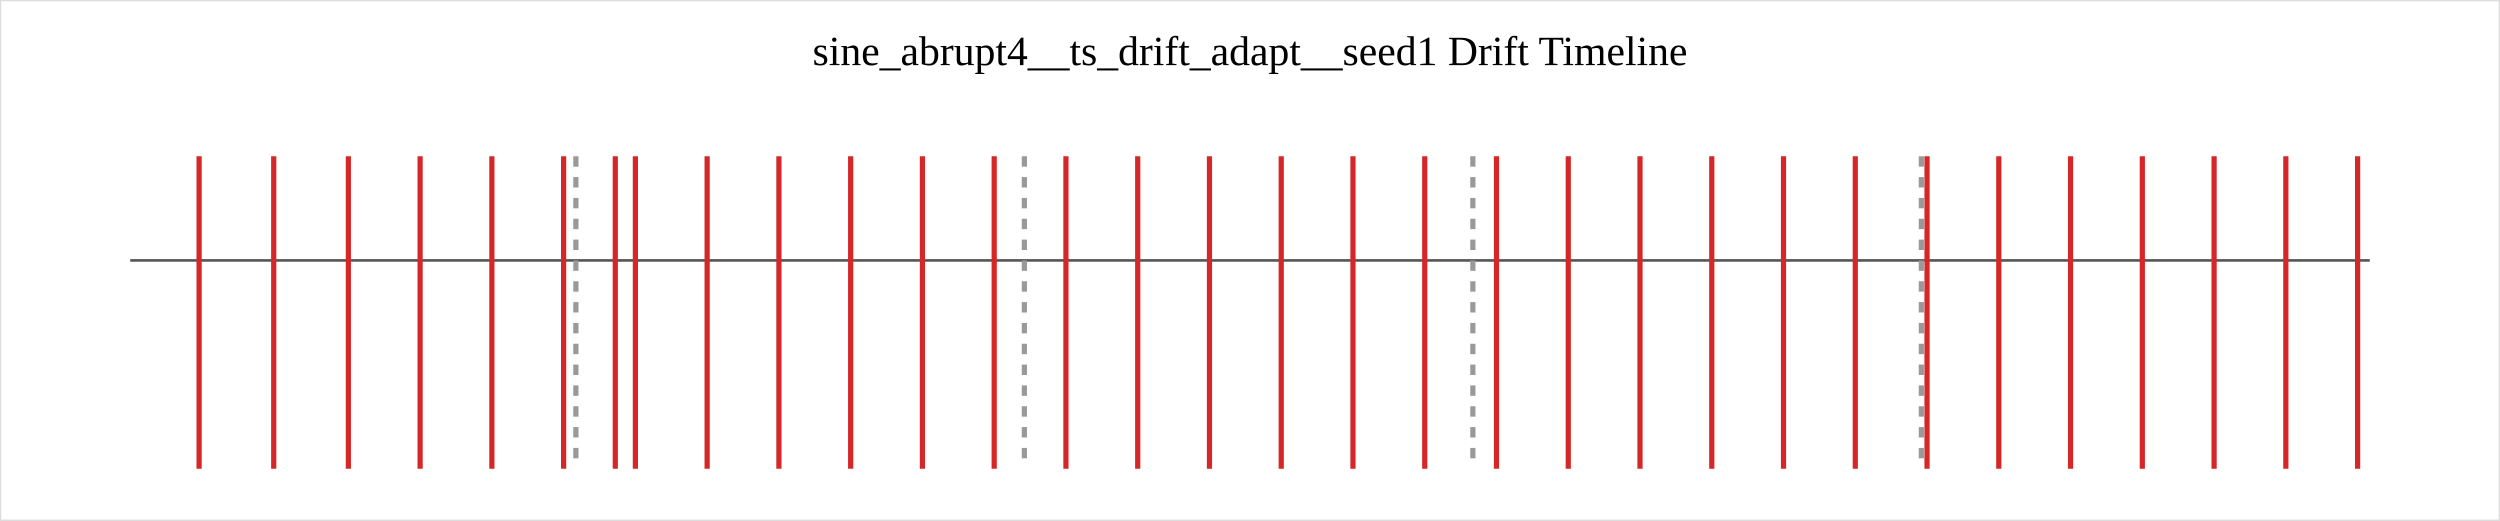
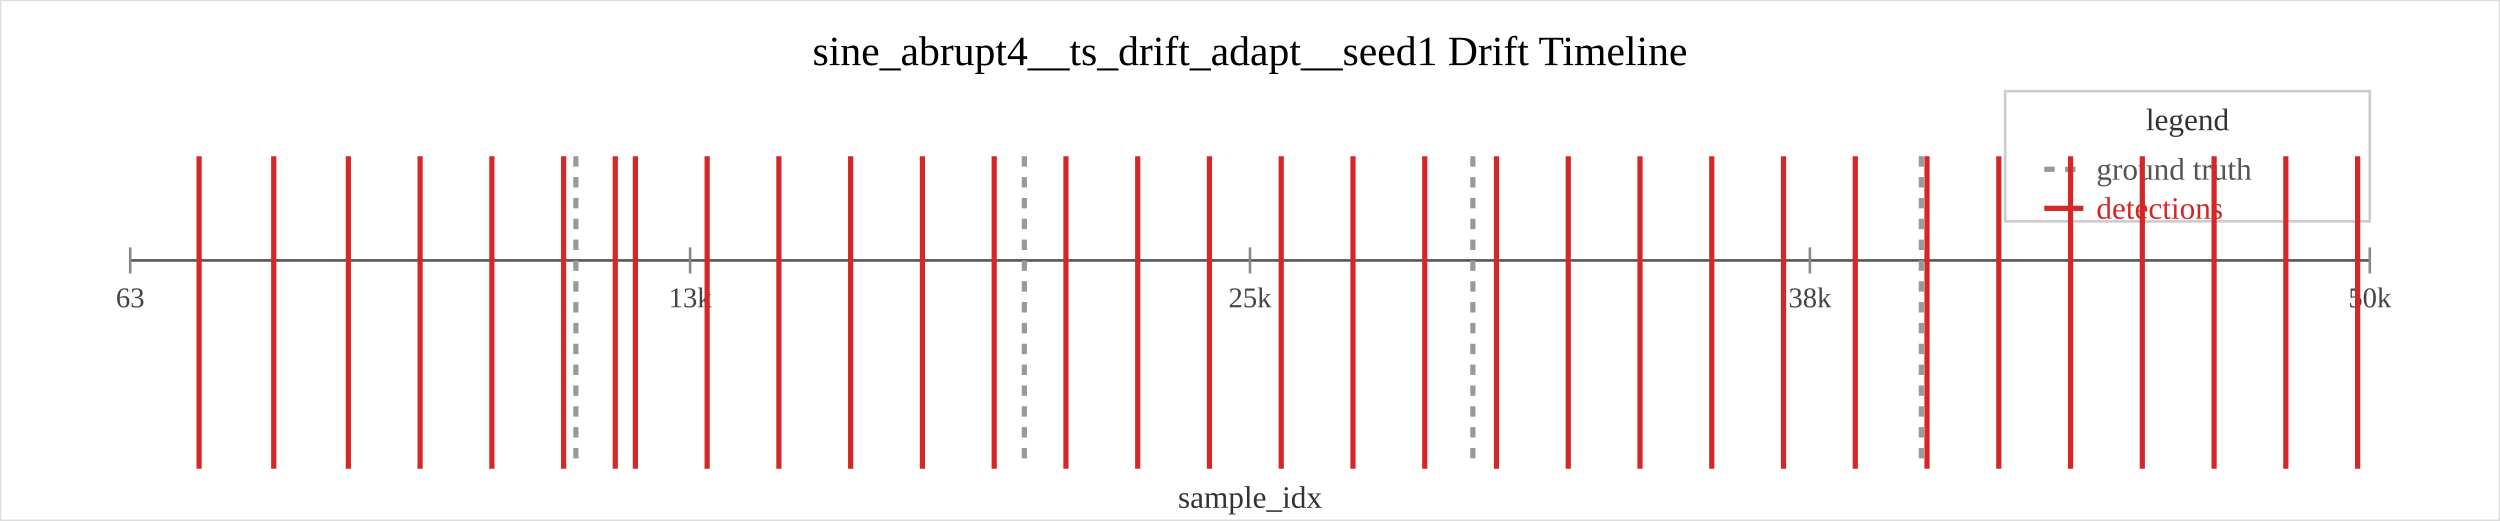
<svg xmlns="http://www.w3.org/2000/svg" width="960" height="200">
  <rect x="0" y="0" width="960" height="200" fill="#ffffff" stroke="#dddddd" />
  <text x="480.0" y="25" text-anchor="middle" font-size="16">sine_abrupt4__ts_drift_adapt__seed1 Drift Timeline</text>
+   <text x="480.0" y="195" text-anchor="middle" font-size="12" fill="#333333">sample_idx</text>
  <line x1="50" y1="100.0" x2="910" y2="100.0" stroke="#555555" />
+   <line x1="50.00" y1="95.0" x2="50.00" y2="105.0" stroke="#888888" />
+   <text x="50.00" y="118.0" text-anchor="middle" font-size="11" fill="#444444">63</text>
+   <line x1="265.00" y1="95.0" x2="265.00" y2="105.0" stroke="#888888" />
+   <text x="265.00" y="118.0" text-anchor="middle" font-size="11" fill="#444444">13k</text>
+   <line x1="480.00" y1="95.0" x2="480.00" y2="105.0" stroke="#888888" />
+   <text x="480.00" y="118.0" text-anchor="middle" font-size="11" fill="#444444">25k</text>
+   <line x1="695.00" y1="95.0" x2="695.00" y2="105.0" stroke="#888888" />
+   <text x="695.00" y="118.0" text-anchor="middle" font-size="11" fill="#444444">38k</text>
+   <line x1="910.00" y1="95.0" x2="910.00" y2="105.0" stroke="#888888" />
+   <text x="910.00" y="118.0" text-anchor="middle" font-size="11" fill="#444444">50k</text>
+   <rect x="770" y="35" width="140" height="50" fill="#ffffff" stroke="#cccccc" />
+   <text x="840" y="50" text-anchor="middle" font-size="12" fill="#333333">legend</text>
+   <line x1="785" y1="65" x2="800" y2="65" stroke="#999999" stroke-width="2" stroke-dasharray="4,4" />
+   <text x="805" y="69" font-size="12" fill="#555555">ground truth</text>
+   <line x1="785" y1="80" x2="800" y2="80" stroke="#d62728" stroke-width="2" />
+   <text x="805" y="84" font-size="12" fill="#d62728">detections</text>
  <line x1="221.14" y1="60" x2="221.14" y2="180" stroke="#999999" stroke-width="2" stroke-dasharray="4,4" />
  <line x1="393.36" y1="60" x2="393.36" y2="180" stroke="#999999" stroke-width="2" stroke-dasharray="4,4" />
  <line x1="565.58" y1="60" x2="565.58" y2="180" stroke="#999999" stroke-width="2" stroke-dasharray="4,4" />
  <line x1="737.80" y1="60" x2="737.80" y2="180" stroke="#999999" stroke-width="2" stroke-dasharray="4,4" />
  <line x1="76.45" y1="60" x2="76.45" y2="180" stroke="#d62728" stroke-width="2" />
  <line x1="105.11" y1="60" x2="105.11" y2="180" stroke="#d62728" stroke-width="2" />
  <line x1="133.77" y1="60" x2="133.77" y2="180" stroke="#d62728" stroke-width="2" />
  <line x1="161.32" y1="60" x2="161.32" y2="180" stroke="#d62728" stroke-width="2" />
  <line x1="188.88" y1="60" x2="188.88" y2="180" stroke="#d62728" stroke-width="2" />
  <line x1="216.43" y1="60" x2="216.43" y2="180" stroke="#d62728" stroke-width="2" />
  <line x1="236.27" y1="60" x2="236.27" y2="180" stroke="#d62728" stroke-width="2" />
  <line x1="243.99" y1="60" x2="243.99" y2="180" stroke="#d62728" stroke-width="2" />
  <line x1="271.54" y1="60" x2="271.54" y2="180" stroke="#d62728" stroke-width="2" />
  <line x1="299.10" y1="60" x2="299.10" y2="180" stroke="#d62728" stroke-width="2" />
  <line x1="326.65" y1="60" x2="326.65" y2="180" stroke="#d62728" stroke-width="2" />
  <line x1="354.21" y1="60" x2="354.21" y2="180" stroke="#d62728" stroke-width="2" />
  <line x1="381.77" y1="60" x2="381.77" y2="180" stroke="#d62728" stroke-width="2" />
  <line x1="409.32" y1="60" x2="409.32" y2="180" stroke="#d62728" stroke-width="2" />
  <line x1="436.88" y1="60" x2="436.88" y2="180" stroke="#d62728" stroke-width="2" />
  <line x1="464.43" y1="60" x2="464.43" y2="180" stroke="#d62728" stroke-width="2" />
  <line x1="491.99" y1="60" x2="491.99" y2="180" stroke="#d62728" stroke-width="2" />
  <line x1="519.54" y1="60" x2="519.54" y2="180" stroke="#d62728" stroke-width="2" />
  <line x1="547.10" y1="60" x2="547.10" y2="180" stroke="#d62728" stroke-width="2" />
  <line x1="574.65" y1="60" x2="574.65" y2="180" stroke="#d62728" stroke-width="2" />
  <line x1="602.21" y1="60" x2="602.21" y2="180" stroke="#d62728" stroke-width="2" />
  <line x1="629.76" y1="60" x2="629.76" y2="180" stroke="#d62728" stroke-width="2" />
  <line x1="657.32" y1="60" x2="657.32" y2="180" stroke="#d62728" stroke-width="2" />
  <line x1="684.87" y1="60" x2="684.87" y2="180" stroke="#d62728" stroke-width="2" />
  <line x1="712.43" y1="60" x2="712.43" y2="180" stroke="#d62728" stroke-width="2" />
  <line x1="739.98" y1="60" x2="739.98" y2="180" stroke="#d62728" stroke-width="2" />
  <line x1="767.54" y1="60" x2="767.54" y2="180" stroke="#d62728" stroke-width="2" />
  <line x1="795.09" y1="60" x2="795.09" y2="180" stroke="#d62728" stroke-width="2" />
  <line x1="822.65" y1="60" x2="822.65" y2="180" stroke="#d62728" stroke-width="2" />
  <line x1="850.21" y1="60" x2="850.21" y2="180" stroke="#d62728" stroke-width="2" />
  <line x1="877.76" y1="60" x2="877.76" y2="180" stroke="#d62728" stroke-width="2" />
  <line x1="905.32" y1="60" x2="905.32" y2="180" stroke="#d62728" stroke-width="2" />
</svg>
